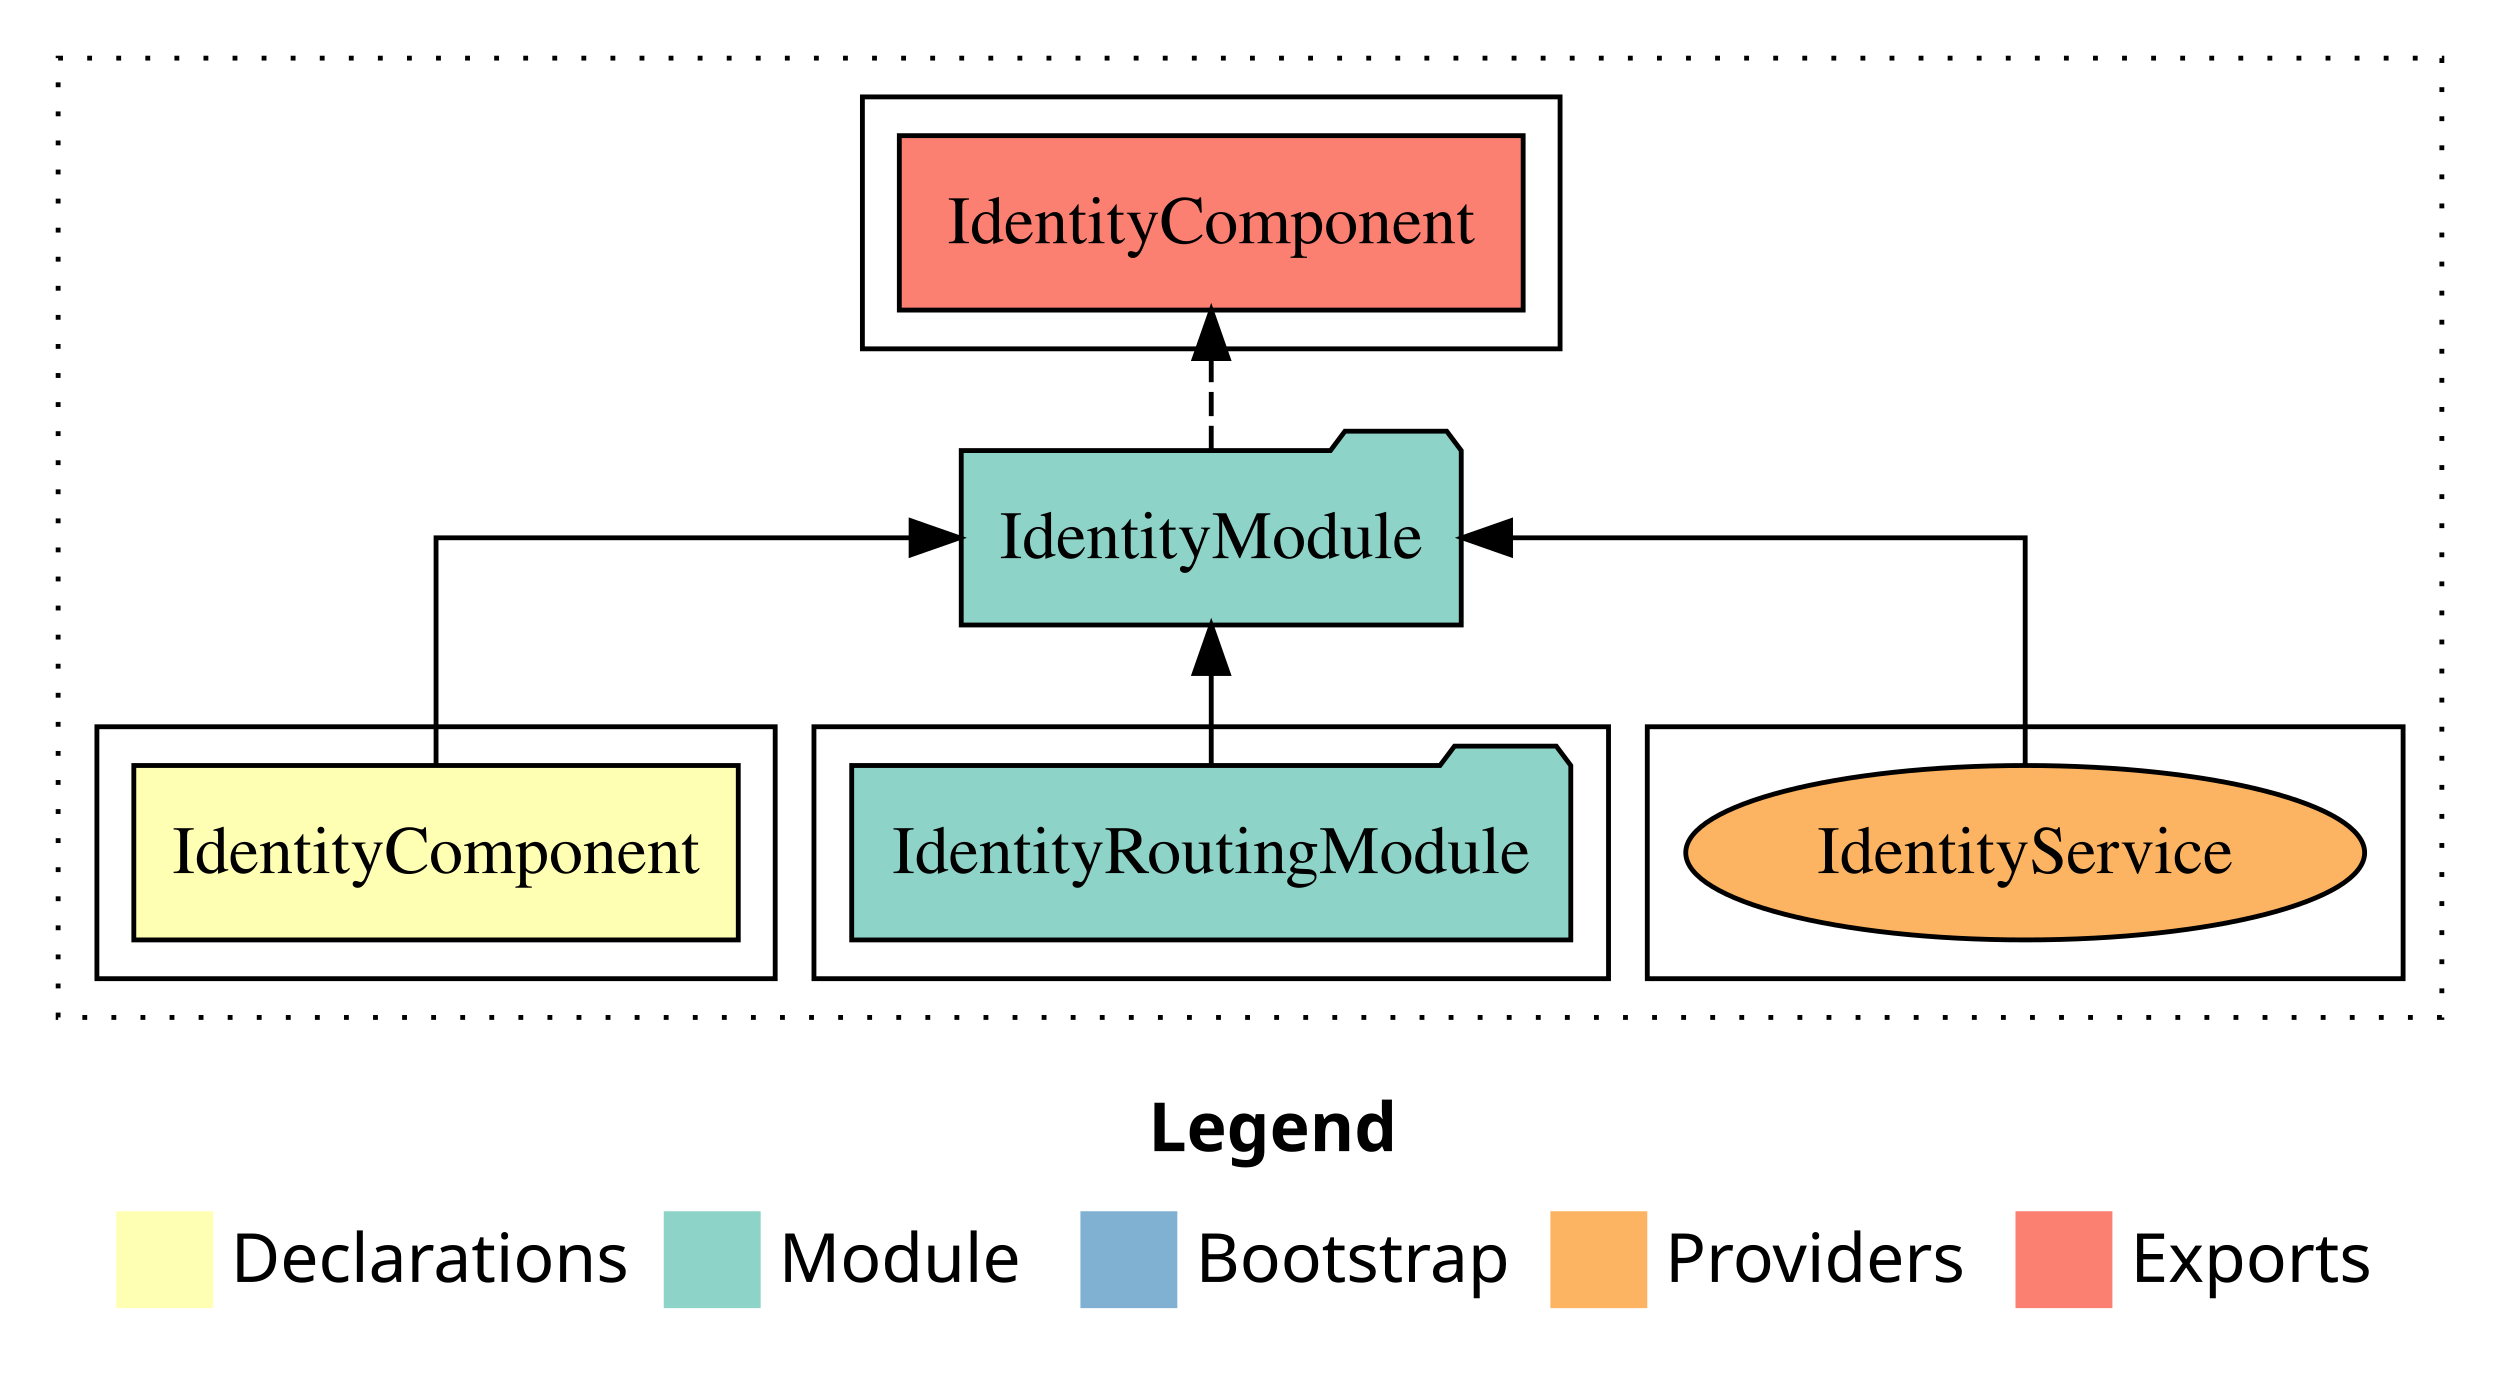
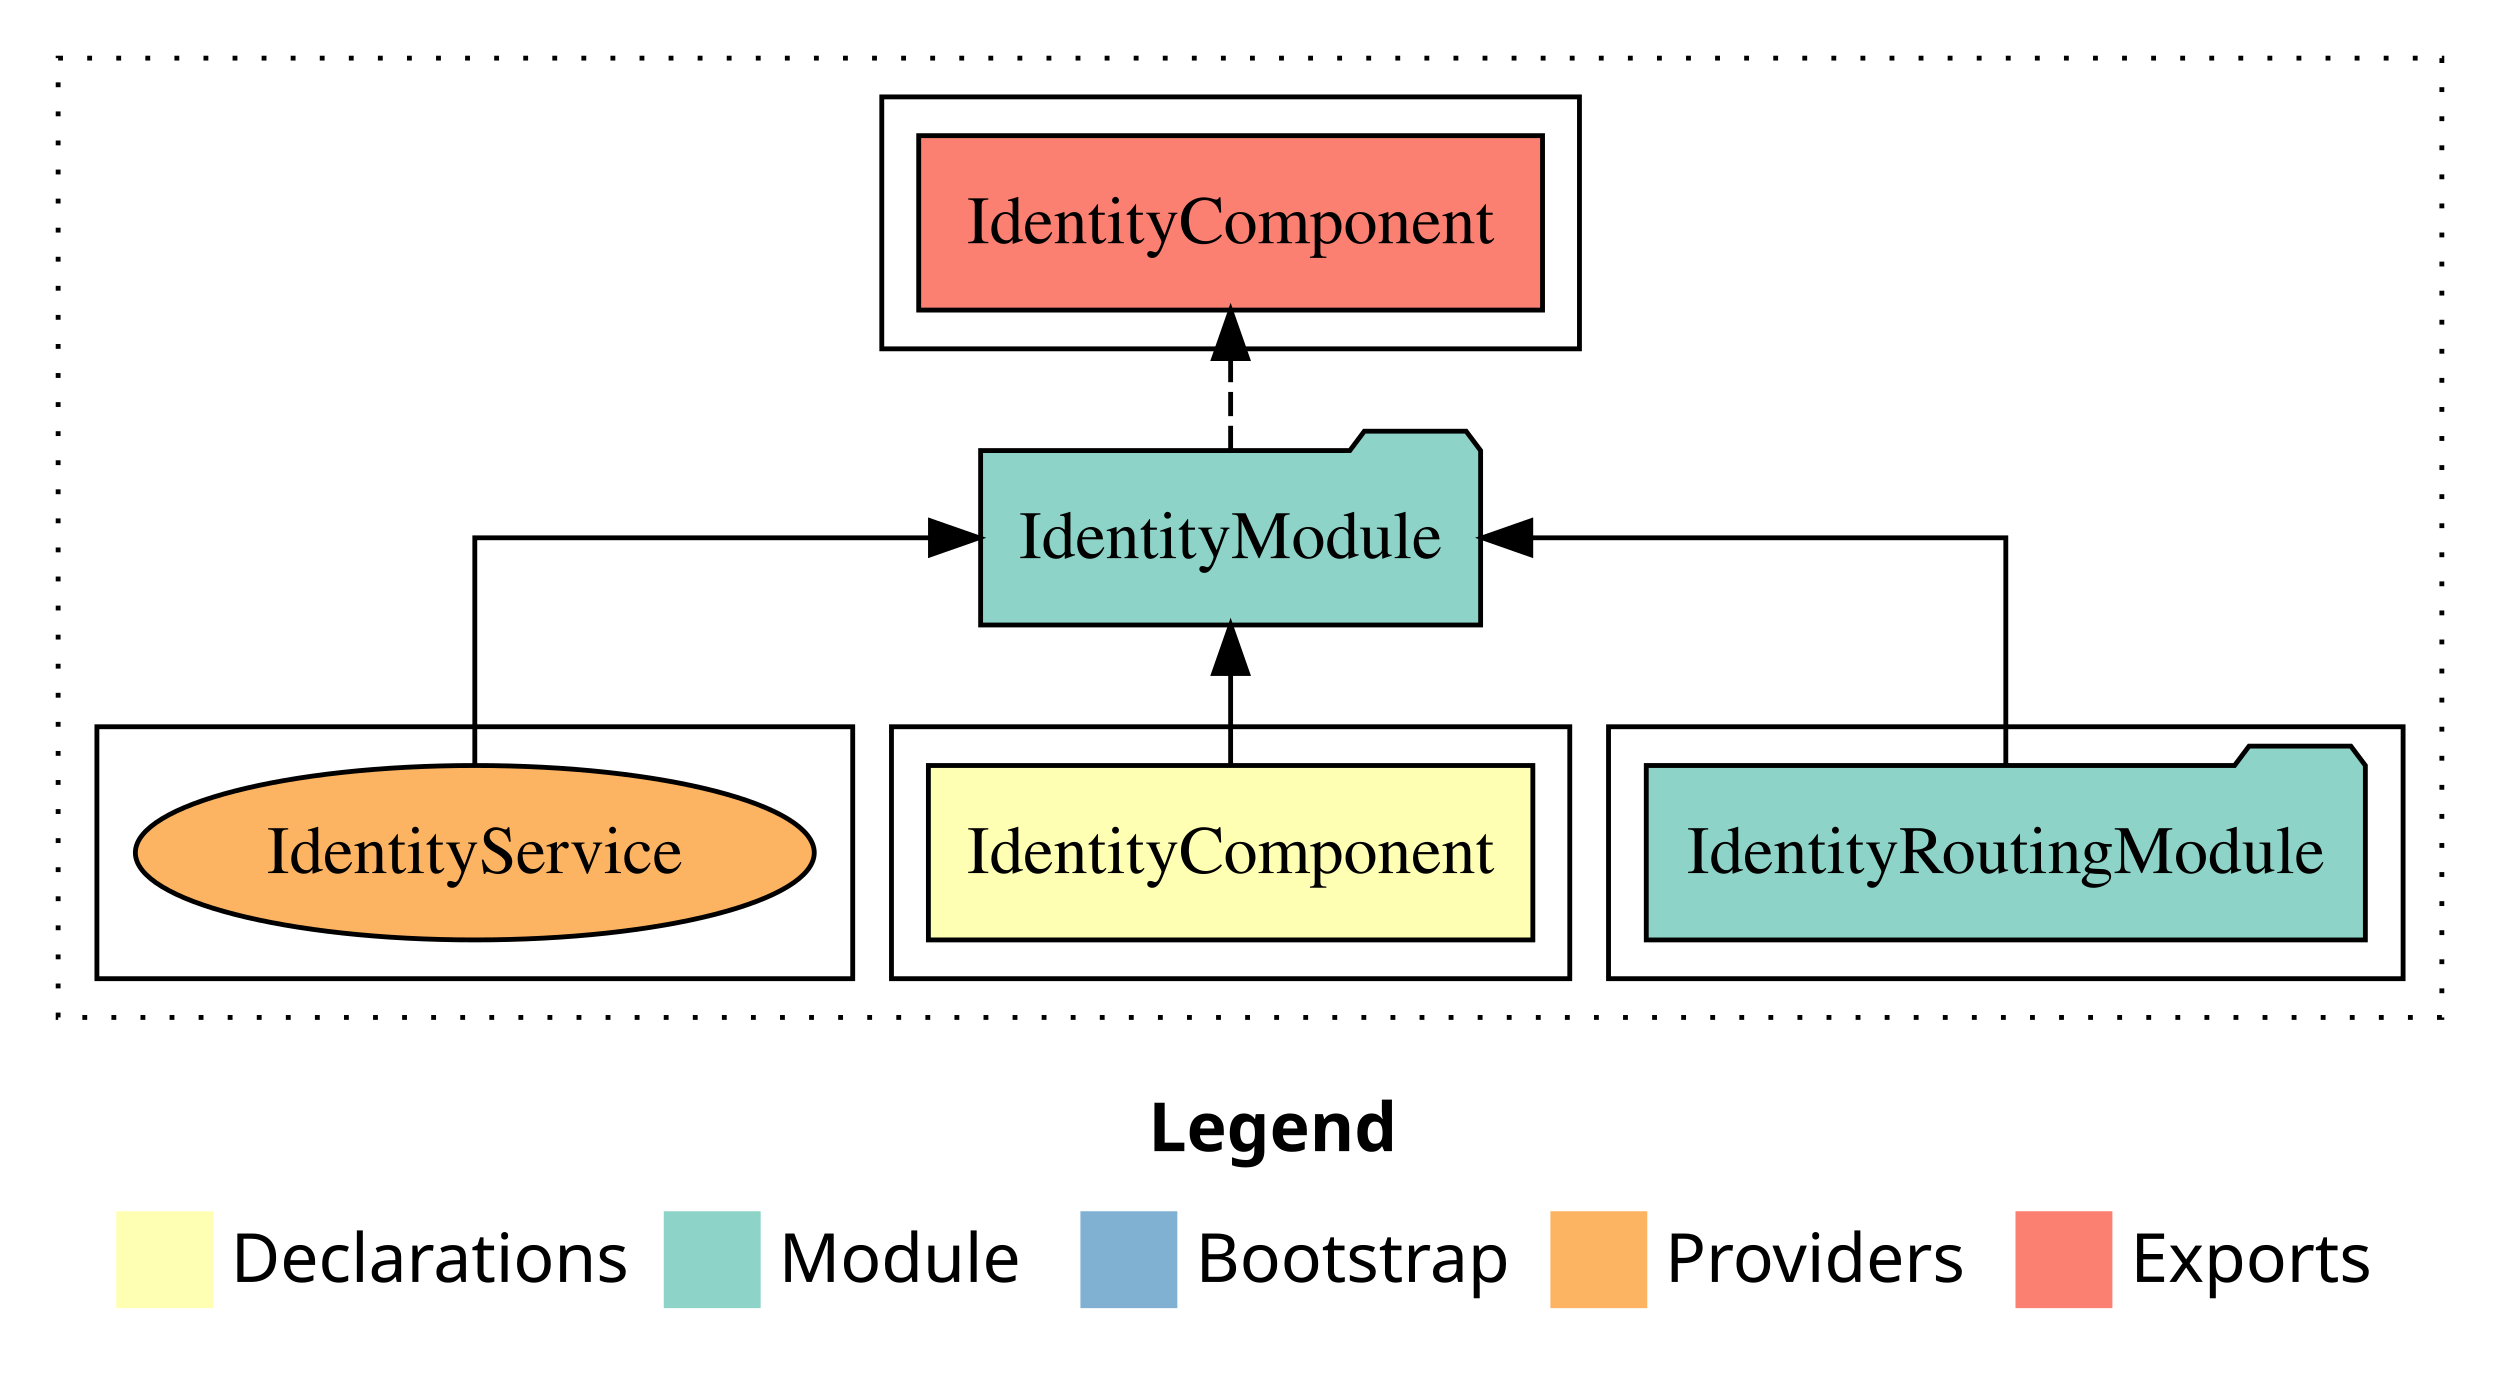
<svg xmlns="http://www.w3.org/2000/svg" width="516pt" height="284pt" viewBox="0.00 0.00 516.00 284.00">
  <g id="graph0" class="graph" transform="scale(1 1) rotate(0) translate(4 280)">
    <polygon fill="white" stroke="transparent" points="-4,4 -4,-280 512,-280 512,4 -4,4" />
    <text text-anchor="start" x="233.01" y="-42.4" font-family="sans-serif" font-weight="bold" font-size="14.00">Legend</text>
    <polygon fill="#ffffb3" stroke="transparent" points="20,-10 20,-30 40,-30 40,-10 20,-10" />
    <text text-anchor="start" x="43.63" y="-15.4" font-family="sans-serif" font-size="14.00">  Declarations</text>
    <polygon fill="#8dd3c7" stroke="transparent" points="133,-10 133,-30 153,-30 153,-10 133,-10" />
    <text text-anchor="start" x="156.73" y="-15.4" font-family="sans-serif" font-size="14.00">  Module</text>
    <polygon fill="#80b1d3" stroke="transparent" points="219,-10 219,-30 239,-30 239,-10 219,-10" />
    <text text-anchor="start" x="242.78" y="-15.4" font-family="sans-serif" font-size="14.00">  Bootstrap</text>
    <polygon fill="#fdb462" stroke="transparent" points="316,-10 316,-30 336,-30 336,-10 316,-10" />
    <text text-anchor="start" x="339.67" y="-15.4" font-family="sans-serif" font-size="14.00">  Providers</text>
    <polygon fill="#fb8072" stroke="transparent" points="412,-10 412,-30 432,-30 432,-10 412,-10" />
    <text text-anchor="start" x="435.73" y="-15.4" font-family="sans-serif" font-size="14.00">  Exports</text>
    <g id="clust1" class="cluster">
      <polygon fill="none" stroke="black" stroke-dasharray="1,5" points="8,-70 8,-268 500,-268 500,-70 8,-70" />
    </g>
-     <g id="clust7" class="cluster">
-       <polygon fill="none" stroke="black" points="336,-78 336,-130 492,-130 492,-78 336,-78" />
+     <g id="clust5" class="cluster">
+       <polygon fill="none" stroke="black" points="178,-208 178,-260 322,-260 322,-208 178,-208" />
    </g>
    <g id="clust4" class="cluster">
-       <polygon fill="none" stroke="black" points="164,-78 164,-130 328,-130 328,-78 164,-78" />
+       <polygon fill="none" stroke="black" points="328,-78 328,-130 492,-130 492,-78 328,-78" />
    </g>
    <g id="clust2" class="cluster">
-       <polygon fill="none" stroke="black" points="16,-78 16,-130 156,-130 156,-78 16,-78" />
+       <polygon fill="none" stroke="black" points="180,-78 180,-130 320,-130 320,-78 180,-78" />
    </g>
-     <g id="clust5" class="cluster">
-       <polygon fill="none" stroke="black" points="174,-208 174,-260 318,-260 318,-208 174,-208" />
+     <g id="clust7" class="cluster">
+       <polygon fill="none" stroke="black" points="16,-78 16,-130 172,-130 172,-78 16,-78" />
    </g>
    <g id="node1" class="node">
-       <polygon fill="#ffffb3" stroke="black" points="148.38,-122 23.62,-122 23.62,-86 148.38,-86 148.38,-122" />
-       <text text-anchor="middle" x="86" y="-99.8" font-family="Times,serif" font-size="14.00">IdentityComponent</text>
+       <polygon fill="#ffffb3" stroke="black" points="312.38,-122 187.62,-122 187.62,-86 312.38,-86 312.38,-122" />
+       <text text-anchor="middle" x="250" y="-99.8" font-family="Times,serif" font-size="14.00">IdentityComponent</text>
    </g>
    <g id="node2" class="node">
-       <polygon fill="#8dd3c7" stroke="black" points="297.6,-187 294.6,-191 273.6,-191 270.6,-187 194.4,-187 194.4,-151 297.6,-151 297.6,-187" />
-       <text text-anchor="middle" x="246" y="-164.8" font-family="Times,serif" font-size="14.00">IdentityModule</text>
+       <polygon fill="#8dd3c7" stroke="black" points="301.6,-187 298.6,-191 277.6,-191 274.6,-187 198.4,-187 198.4,-151 301.6,-151 301.6,-187" />
+       <text text-anchor="middle" x="250" y="-164.8" font-family="Times,serif" font-size="14.00">IdentityModule</text>
    </g>
    <g id="edge1" class="edge">
-       <path fill="none" stroke="black" d="M86,-122.11C86,-141.34 86,-169 86,-169 86,-169 184.05,-169 184.05,-169" />
-       <polygon fill="black" stroke="black" points="184.05,-172.5 194.05,-169 184.05,-165.5 184.05,-172.5" />
+       <path fill="none" stroke="black" d="M250,-122.11C250,-122.11 250,-140.99 250,-140.99" />
+       <polygon fill="black" stroke="black" points="246.5,-140.99 250,-150.99 253.5,-140.99 246.5,-140.99" />
    </g>
    <g id="node4" class="node">
-       <polygon fill="#fb8072" stroke="black" points="310.38,-252 181.62,-252 181.62,-216 310.38,-216 310.38,-252" />
-       <text text-anchor="middle" x="246" y="-229.8" font-family="Times,serif" font-size="14.00">IdentityComponent </text>
+       <polygon fill="#fb8072" stroke="black" points="314.38,-252 185.62,-252 185.62,-216 314.38,-216 314.38,-252" />
+       <text text-anchor="middle" x="250" y="-229.8" font-family="Times,serif" font-size="14.00">IdentityComponent </text>
    </g>
    <g id="edge3" class="edge">
-       <path fill="none" stroke="black" stroke-dasharray="5,2" d="M246,-187.11C246,-187.11 246,-205.99 246,-205.99" />
-       <polygon fill="black" stroke="black" points="242.5,-205.99 246,-215.99 249.5,-205.99 242.5,-205.99" />
+       <path fill="none" stroke="black" stroke-dasharray="5,2" d="M250,-187.11C250,-187.11 250,-205.99 250,-205.99" />
+       <polygon fill="black" stroke="black" points="246.5,-205.99 250,-215.99 253.5,-205.99 246.5,-205.99" />
    </g>
    <g id="node3" class="node">
-       <polygon fill="#8dd3c7" stroke="black" points="320.21,-122 317.21,-126 296.21,-126 293.21,-122 171.79,-122 171.79,-86 320.21,-86 320.21,-122" />
-       <text text-anchor="middle" x="246" y="-99.8" font-family="Times,serif" font-size="14.00">IdentityRoutingModule</text>
+       <polygon fill="#8dd3c7" stroke="black" points="484.21,-122 481.21,-126 460.21,-126 457.21,-122 335.79,-122 335.79,-86 484.21,-86 484.21,-122" />
+       <text text-anchor="middle" x="410" y="-99.8" font-family="Times,serif" font-size="14.00">IdentityRoutingModule</text>
    </g>
    <g id="edge2" class="edge">
-       <path fill="none" stroke="black" d="M246,-122.11C246,-122.11 246,-140.99 246,-140.99" />
-       <polygon fill="black" stroke="black" points="242.5,-140.99 246,-150.99 249.5,-140.99 242.5,-140.99" />
+       <path fill="none" stroke="black" d="M410,-122.11C410,-141.34 410,-169 410,-169 410,-169 311.95,-169 311.95,-169" />
+       <polygon fill="black" stroke="black" points="311.95,-165.5 301.95,-169 311.95,-172.5 311.95,-165.5" />
    </g>
    <g id="node5" class="node">
-       <ellipse fill="#fdb462" stroke="black" cx="414" cy="-104" rx="70.06" ry="18" />
-       <text text-anchor="middle" x="414" y="-99.8" font-family="Times,serif" font-size="14.00">IdentityService</text>
+       <ellipse fill="#fdb462" stroke="black" cx="94" cy="-104" rx="70.06" ry="18" />
+       <text text-anchor="middle" x="94" y="-99.8" font-family="Times,serif" font-size="14.00">IdentityService</text>
    </g>
    <g id="edge4" class="edge">
-       <path fill="none" stroke="black" d="M414,-122.11C414,-141.34 414,-169 414,-169 414,-169 307.78,-169 307.78,-169" />
-       <polygon fill="black" stroke="black" points="307.78,-165.5 297.78,-169 307.78,-172.5 307.78,-165.5" />
+       <path fill="none" stroke="black" d="M94,-122.11C94,-141.34 94,-169 94,-169 94,-169 188.05,-169 188.05,-169" />
+       <polygon fill="black" stroke="black" points="188.05,-172.5 198.05,-169 188.05,-165.5 188.05,-172.5" />
    </g>
  </g>
</svg>
